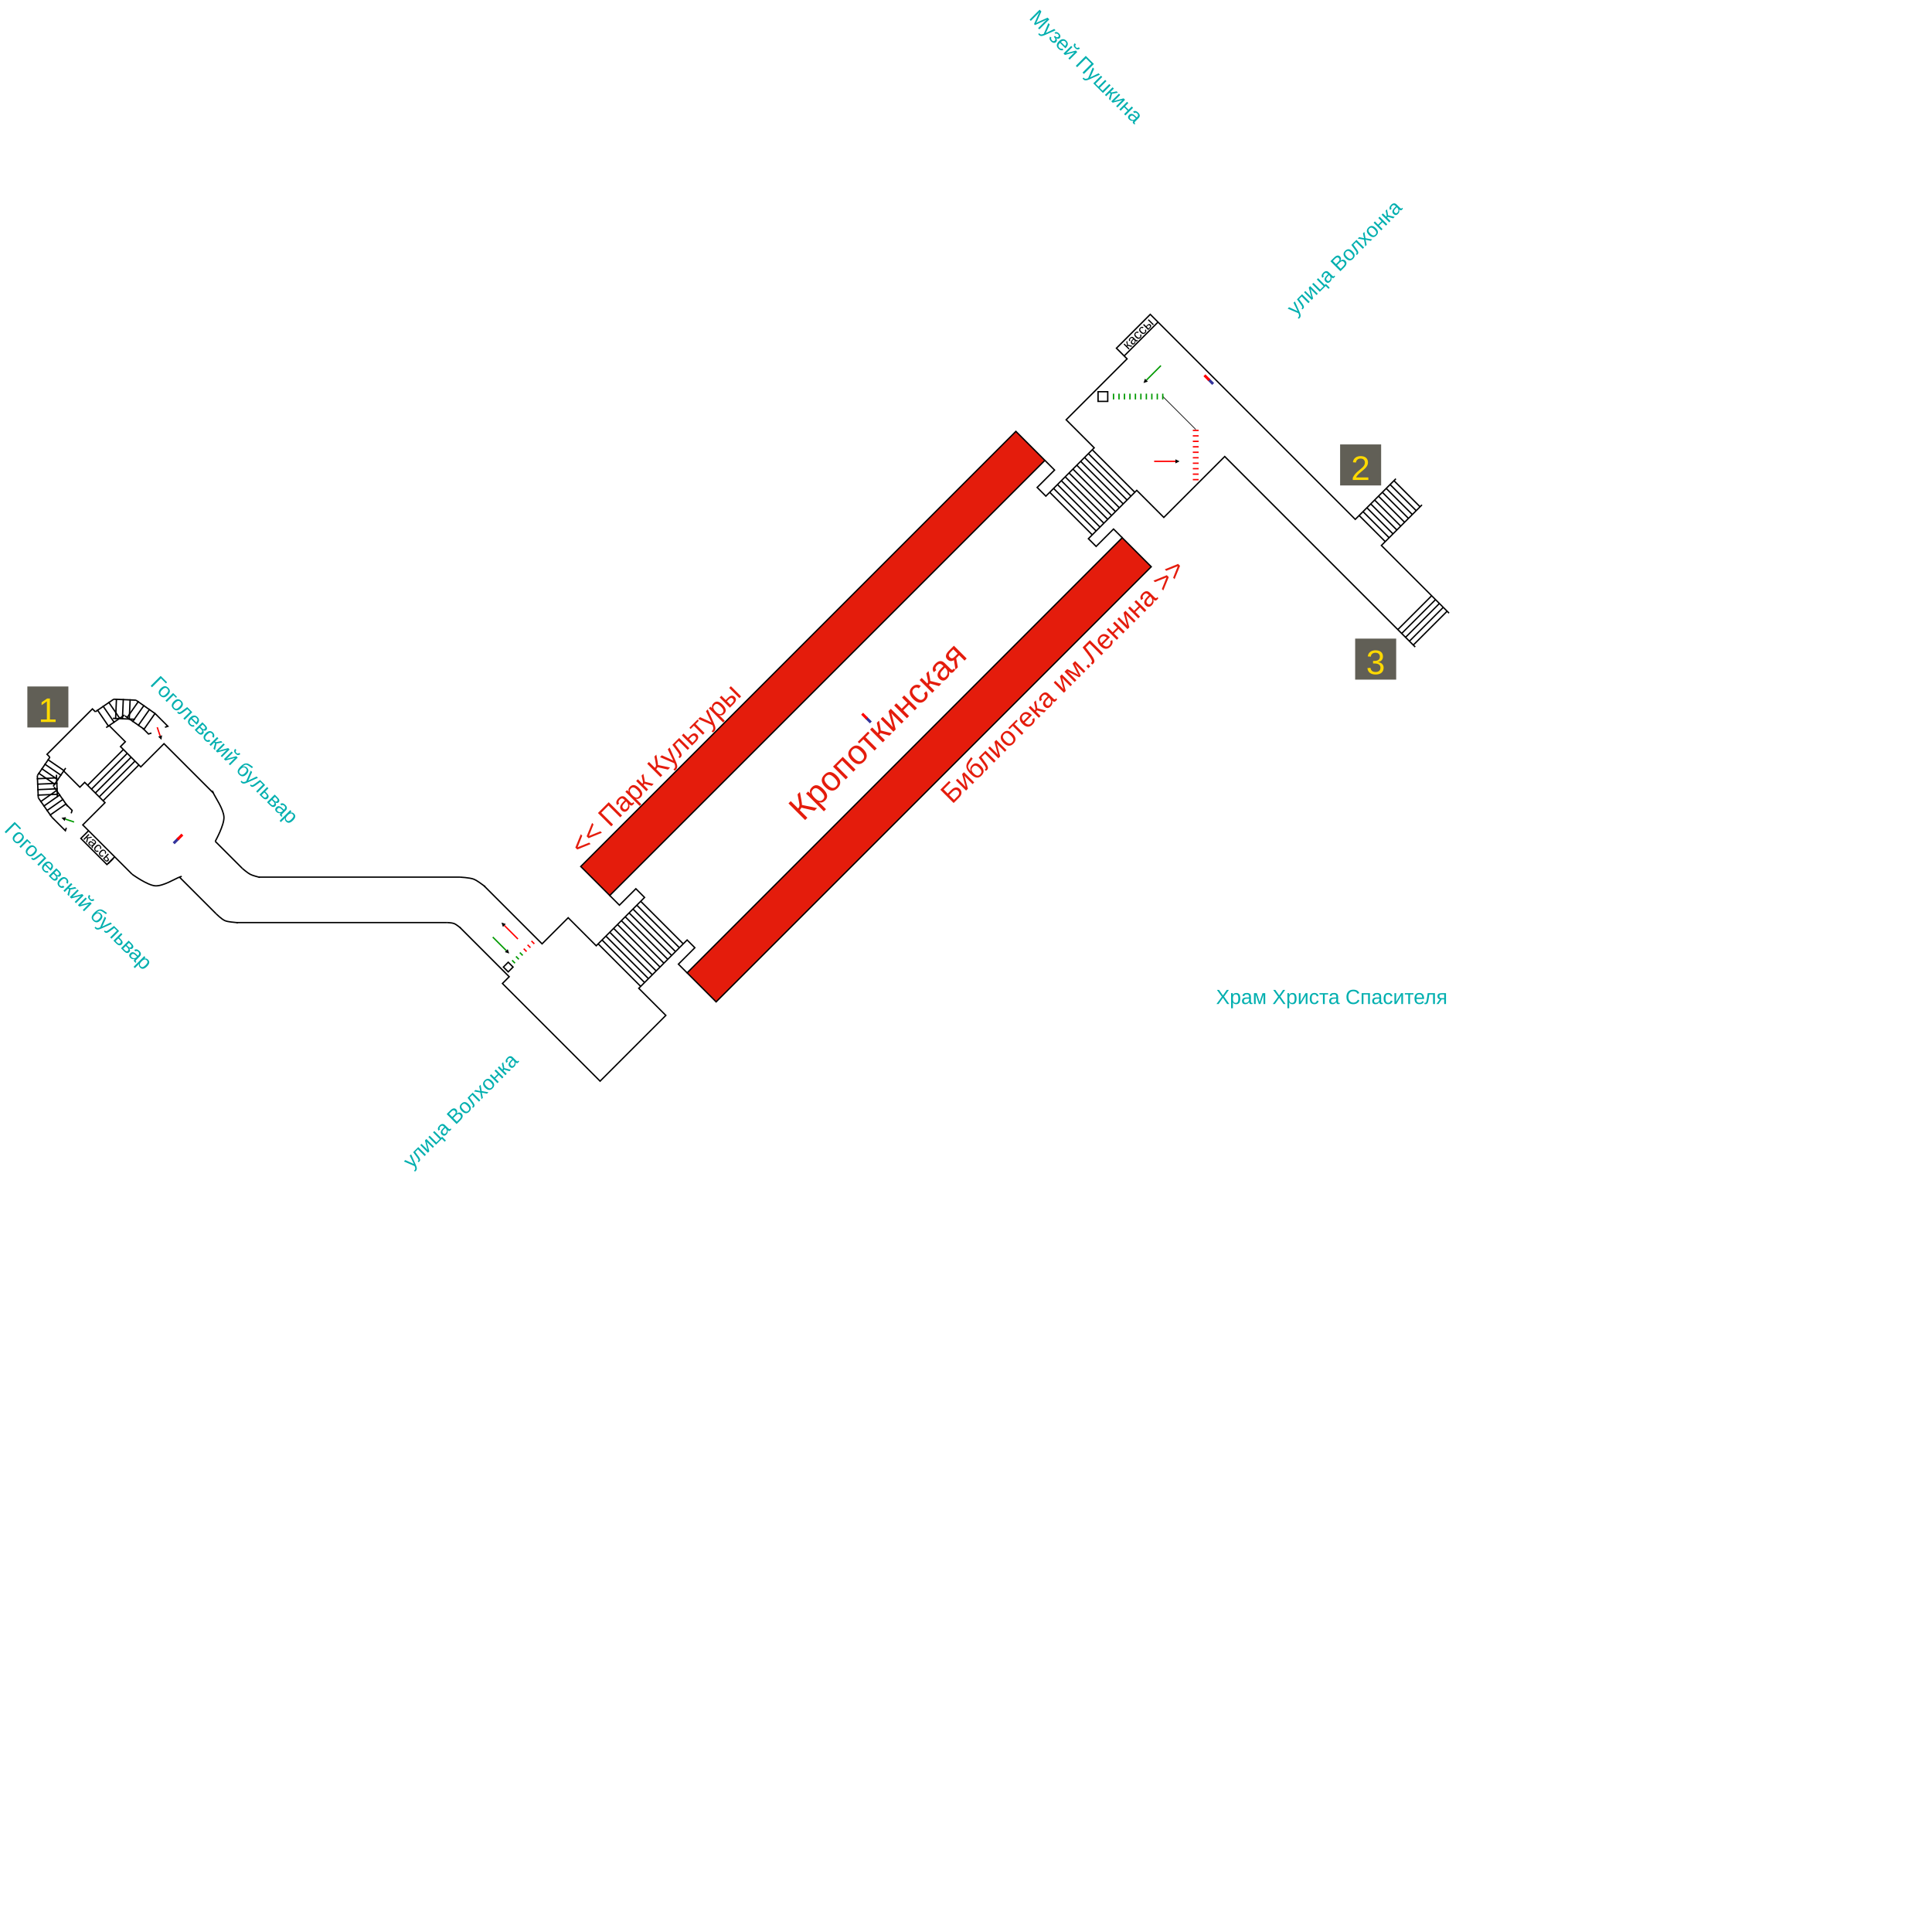
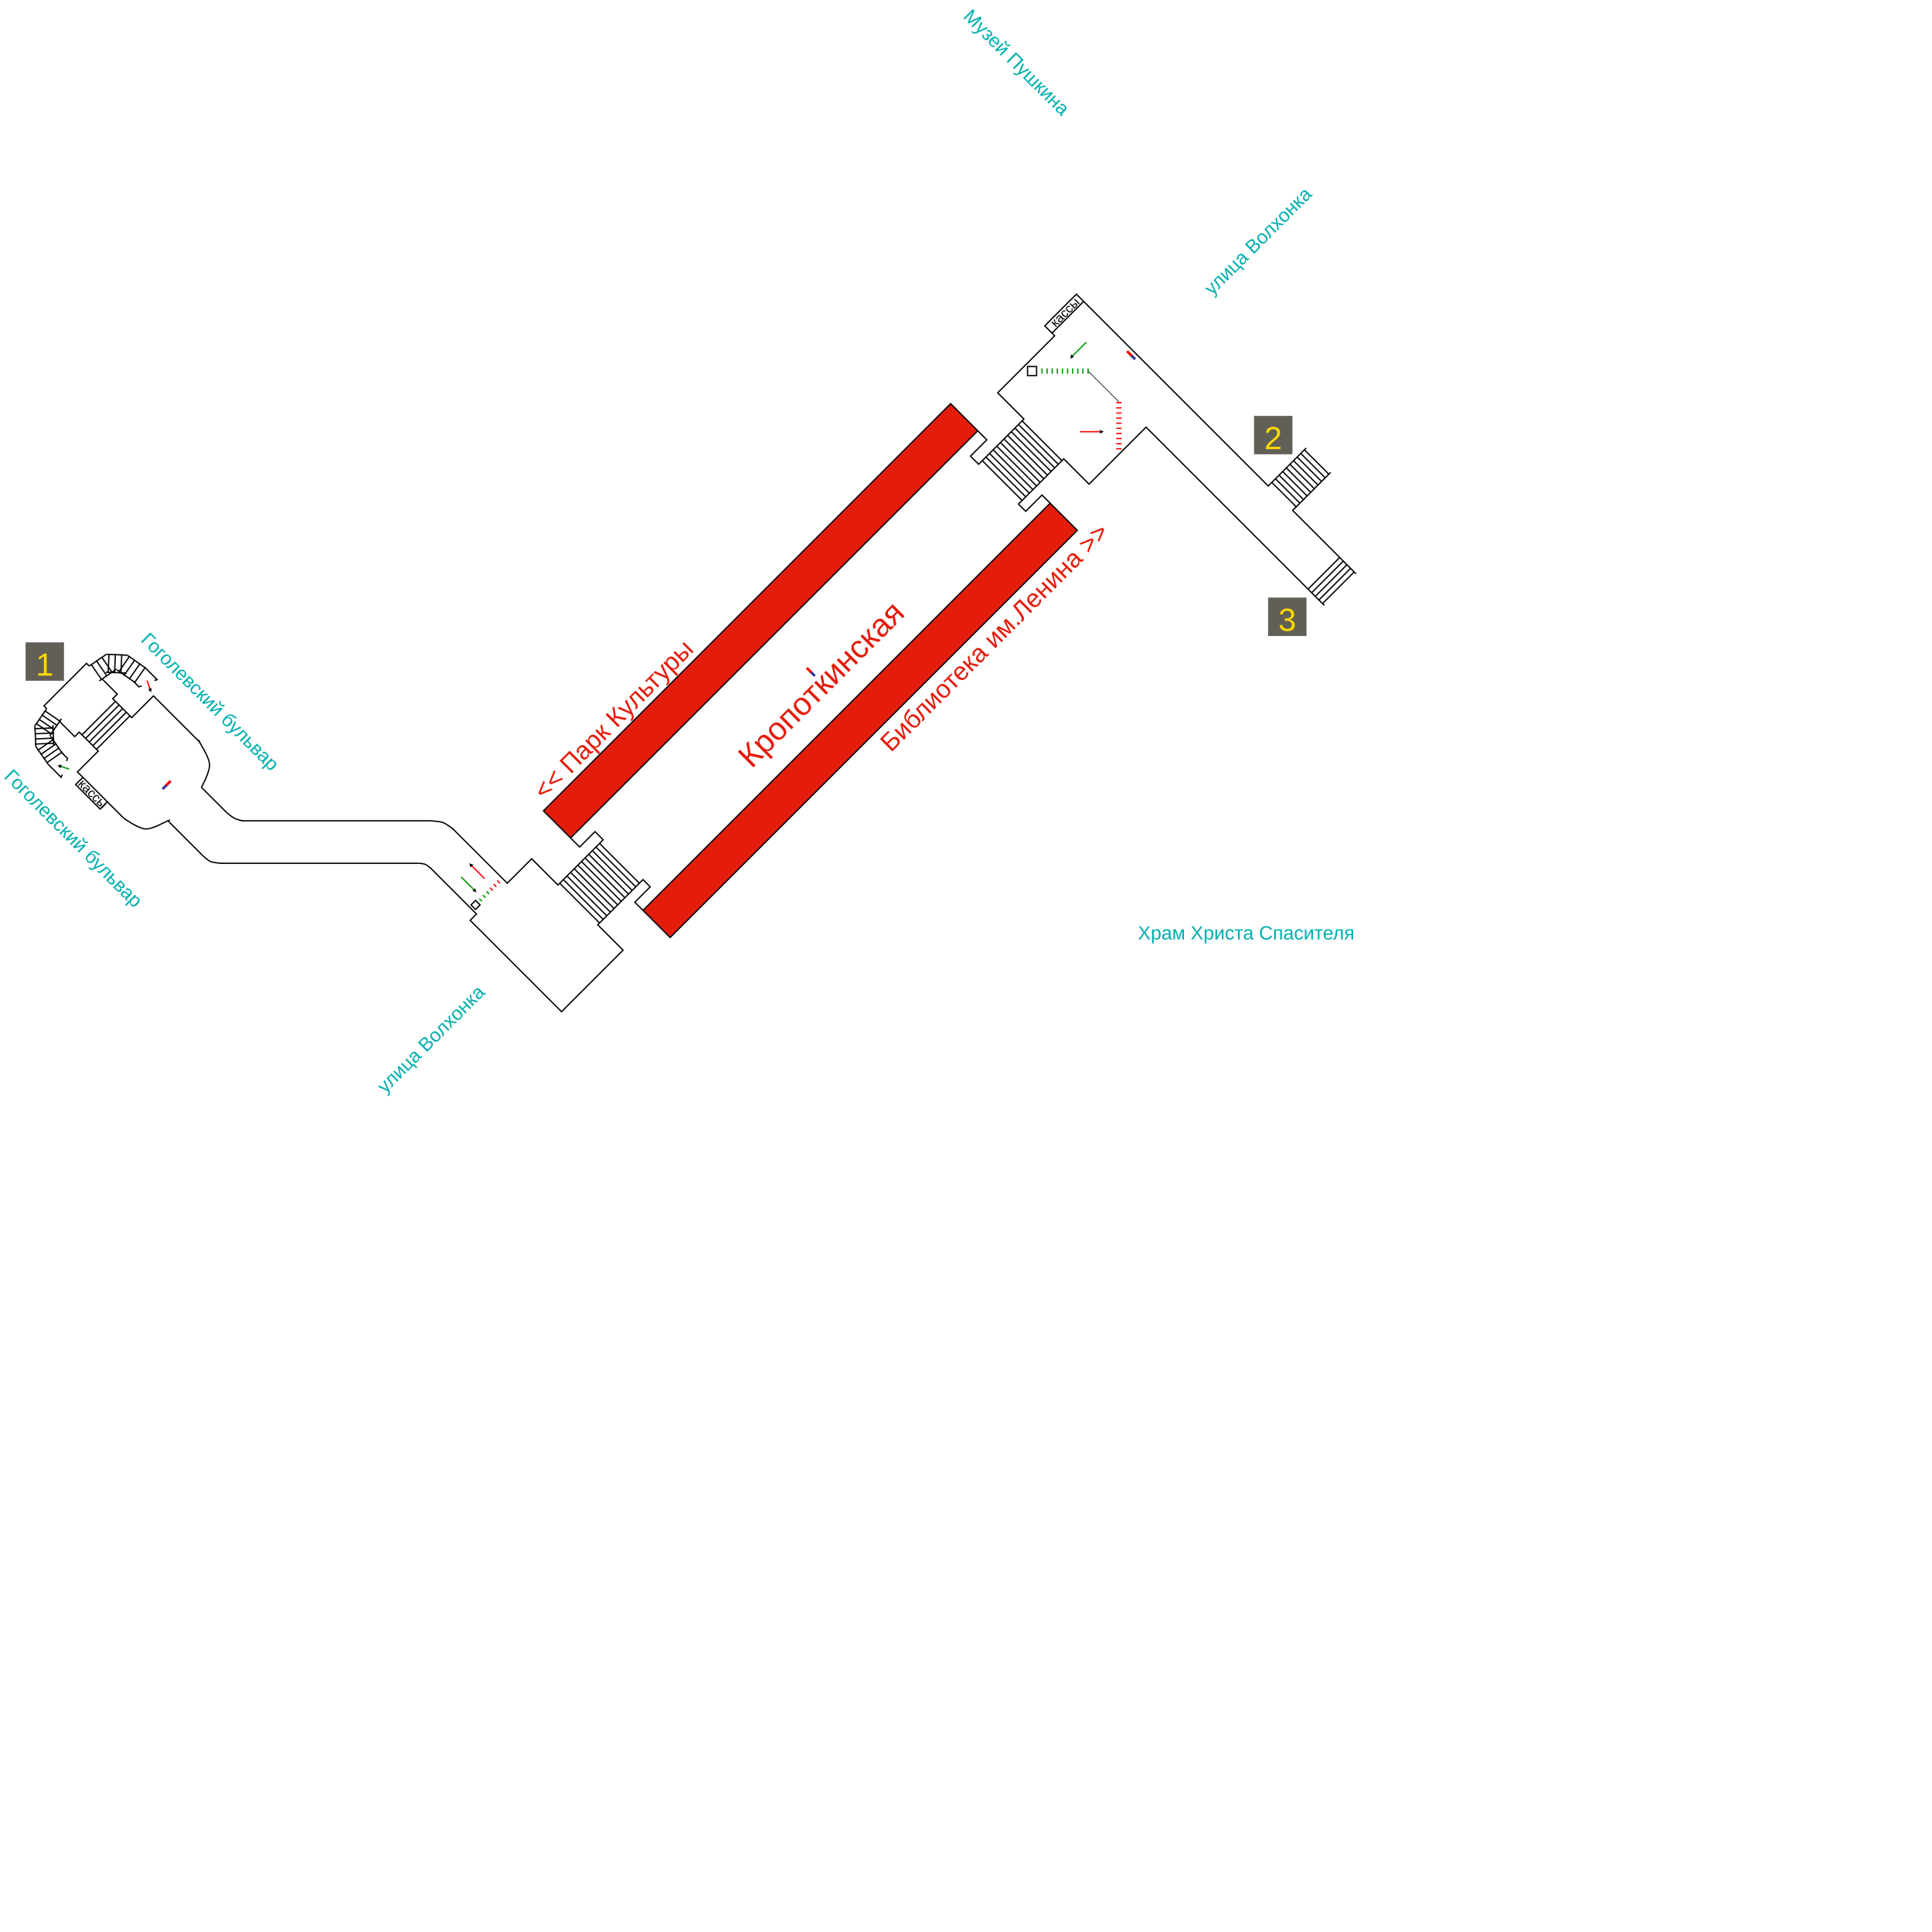
<svg xmlns="http://www.w3.org/2000/svg" baseProfile="full" height="100%" version="1.1" width="100%">
  <defs>
    <marker id="id222" markerHeight="3" markerUnits="strokeWidth" markerWidth="4" orient="auto" refX="0" refY="5" viewBox="0,0,10,10">
      <path d="M 0 0 L 10 5 L 0 10 z" />
    </marker>
  </defs>
-   <g>
+   <g transform="scale(0.5)">
    <rect fill="none" height="860" stroke="none" stroke-width="0" width="1070" x="0" y="0" />
    <g transform="rotate(-45.0,535,430)">
      <polygon fill="#e41c0c" points="313,526 313,496 763,496 763,526" stroke="#000000" stroke-width="1" />
      <polygon fill="#e41c0c" points="763,606 763,636 313,636 313,606" stroke="#000000" stroke-width="1" />
      <text fill="#e41c0c" font-family="Arial" font-size="20" stroke="none" stroke-width="0" x="319" y="491.0">&lt;&lt; Парк Культуры</text>
      <text fill="#e41c0c" font-family="Arial" font-size="20" stroke="none" stroke-width="0" x="537" y="656.0">Библиотека им.Ленина &gt;&gt;</text>
      <text fill="#e41c0c" font-family="Arial" font-size="25" stroke="none" stroke-width="0" x="451" y="588.0">Кропоткинская</text>
      <polygon fill="#34349c" points="537,567 537,571 538,571 538,567" stroke="#34349c" stroke-width="1" />
      <polygon fill="#ff0000" points="537,563 537,567 538,567 538,563" stroke="#ff0000" stroke-width="1" />
      <polyline fill="none" points="313,606 313,597 330,597 330,589 280,589 280,617 212,617 212,516 219,516 219,465" stroke="#000000" stroke-width="1" />
      <polyline fill="none" points="313,526 313,536 330,536 330,545 280,545 280,516 253,516 253,456" stroke="#000000" stroke-width="1" />
      <path d="M219,465 C219,465 219.167,465.833 219,465 C218.833,464.167 218.667,461.5 218,460 C217.333,458.5 215,456 215,456 " fill="none" stroke="#000000" stroke-width="1" />
      <path d="M253,456 C253,456 253.333,457.5 253,456 C252.667,454.5 252.333,449.833 251,447 C249.667,444.167 245,439 245,439 " fill="none" stroke="#000000" stroke-width="1" />
      <polyline fill="none" points="215,456 106,347" stroke="#000000" stroke-width="1" />
      <polyline fill="none" points="141,335 245,439" stroke="#000000" stroke-width="1" />
      <path d="M106,347 C106,347 106.833,348.167 106,347 C105.167,345.833 102.0,342.5 101,340 C100.0,337.5 100,332 100,332 " fill="none" stroke="#000000" stroke-width="1" />
      <path d="M141,335 C141,335 141.5,336.0 141,335 C140.5,334.0 138.667,331.167 138,329 C137.333,326.833 137,322 137,322 " fill="none" stroke="#000000" stroke-width="1" />
      <polyline fill="none" points="100,332 100,294" stroke="#000000" stroke-width="1" />
      <polyline fill="none" points="137,294 137,322" stroke="#000000" stroke-width="1" />
      <path d="M100,294 C100,294 102.833,295.333 100,294 C97.167,292.667 86.833,290.333 83,286 C79.167,281.667 77,268 77,268 " fill="none" stroke="#000000" stroke-width="1" />
      <path d="M161,268 C161,268 162.167,265.0 161,268 C159.833,271.0 158.0,281.667 154,286 C150.0,290.333 137,294 137,294 " fill="none" stroke="#000000" stroke-width="1" />
      <polyline fill="none" points="77,268 77,217 100,217 100,196 95,196 95,179" stroke="#000000" stroke-width="1" />
      <polyline fill="none" points="142,179 142,196 137,196 137,217 161,217 161,268" stroke="#000000" stroke-width="1" />
      <polyline fill="none" points="142,165 142,162 95,162 95,165" stroke="#000000" stroke-width="1" />
      <polyline fill="none" points="67,210 65,211 65,197" stroke="#000000" stroke-width="1" />
      <polyline fill="none" points="77,205 79,204 79,198" stroke="#000000" stroke-width="1" />
      <polyline fill="none" points="160,205 158,204 158,198" stroke="#000000" stroke-width="1" />
      <polyline fill="none" points="170,209 172,210 172,197" stroke="#000000" stroke-width="1" />
      <line stroke="#000000" stroke-width="1" x1="65" x2="68" y1="197" y2="180" />
      <line stroke="#000000" stroke-width="1" x1="78.787" x2="81.787" y1="199.433" y2="182.433" />
      <line stroke="#000000" stroke-width="1" x1="64.855" x2="79.627" y1="194.944" y2="197.55" />
      <line stroke="#000000" stroke-width="1" x1="65.55" x2="80.322" y1="191.004" y2="193.611" />
      <line stroke="#000000" stroke-width="1" x1="66.245" x2="81.017" y1="187.065" y2="189.672" />
      <line stroke="#000000" stroke-width="1" x1="66.941" x2="81.712" y1="183.126" y2="185.733" />
      <line stroke="#000000" stroke-width="1" x1="68" x2="79" y1="180" y2="168" />
      <line stroke="#000000" stroke-width="1" x1="78.32" x2="89.32" y1="189.46" y2="177.46" />
      <line stroke="#000000" stroke-width="1" x1="68.983" x2="80.04" y1="178.188" y2="188.324" />
      <line stroke="#000000" stroke-width="1" x1="71.686" x2="82.743" y1="175.239" y2="185.375" />
      <line stroke="#000000" stroke-width="1" x1="74.389" x2="85.446" y1="172.291" y2="182.426" />
      <line stroke="#000000" stroke-width="1" x1="77.092" x2="88.149" y1="169.342" y2="179.478" />
      <line stroke="#000000" stroke-width="1" x1="79" x2="95" y1="168" y2="165" />
      <line stroke="#000000" stroke-width="1" x1="81.58" x2="97.58" y1="181.76" y2="178.76" />
      <line stroke="#000000" stroke-width="1" x1="80.874" x2="83.638" y1="167.14" y2="181.883" />
      <line stroke="#000000" stroke-width="1" x1="84.805" x2="87.569" y1="166.403" y2="181.146" />
      <line stroke="#000000" stroke-width="1" x1="88.737" x2="91.501" y1="165.666" y2="180.409" />
      <line stroke="#000000" stroke-width="1" x1="92.668" x2="95.432" y1="164.929" y2="179.672" />
      <line stroke="#000000" stroke-width="1" x1="142" x2="158" y1="165" y2="168" />
      <line stroke="#000000" stroke-width="1" x1="139.42" x2="155.42" y1="178.76" y2="181.76" />
      <line stroke="#000000" stroke-width="1" x1="144.058" x2="141.294" y1="164.877" y2="179.62" />
      <line stroke="#000000" stroke-width="1" x1="148.972" x2="146.208" y1="165.799" y2="180.542" />
      <line stroke="#000000" stroke-width="1" x1="153.887" x2="151.122" y1="166.72" y2="181.463" />
      <line stroke="#000000" stroke-width="1" x1="158" x2="169" y1="168" y2="180" />
      <line stroke="#000000" stroke-width="1" x1="147.68" x2="158.68" y1="177.46" y2="189.46" />
      <line stroke="#000000" stroke-width="1" x1="159.72" x2="148.663" y1="169.136" y2="179.272" />
      <line stroke="#000000" stroke-width="1" x1="163.099" x2="152.041" y1="172.822" y2="182.958" />
      <line stroke="#000000" stroke-width="1" x1="166.477" x2="155.42" y1="176.508" y2="186.644" />
      <line stroke="#000000" stroke-width="1" x1="169" x2="172" y1="180" y2="197" />
      <line stroke="#000000" stroke-width="1" x1="155.213" x2="158.213" y1="182.433" y2="199.433" />
      <line stroke="#000000" stroke-width="1" x1="169.84" x2="155.068" y1="181.883" y2="184.489" />
      <line stroke="#000000" stroke-width="1" x1="170.709" x2="155.937" y1="186.807" y2="189.413" />
      <line stroke="#000000" stroke-width="1" x1="171.578" x2="156.806" y1="191.731" y2="194.337" />
      <line stroke="#000000" stroke-width="1" x1="172.447" x2="157.675" y1="196.654" y2="199.261" />
      <line stroke="#000000" stroke-width="1" x1="100" x2="137" y1="199" y2="199" />
      <line stroke="#000000" stroke-width="1" x1="100" x2="137" y1="203" y2="203" />
      <line stroke="#000000" stroke-width="1" x1="100" x2="137" y1="207" y2="207" />
      <line stroke="#000000" stroke-width="1" x1="100" x2="137" y1="211" y2="211" />
      <line stroke="#000000" stroke-width="1" x1="100" x2="137" y1="215" y2="215" />
      <line stroke="#000000" stroke-width="1" x1="282" x2="282" y1="589" y2="545" />
      <line stroke="#000000" stroke-width="1" x1="286" x2="286" y1="589" y2="545" />
      <line stroke="#000000" stroke-width="1" x1="290" x2="290" y1="589" y2="545" />
      <line stroke="#000000" stroke-width="1" x1="294" x2="294" y1="589" y2="545" />
      <line stroke="#000000" stroke-width="1" x1="298" x2="298" y1="589" y2="545" />
      <line stroke="#000000" stroke-width="1" x1="302" x2="302" y1="589" y2="545" />
      <line stroke="#000000" stroke-width="1" x1="306" x2="306" y1="589" y2="545" />
      <line stroke="#000000" stroke-width="1" x1="310" x2="310" y1="589" y2="545" />
      <line stroke="#000000" stroke-width="1" x1="314" x2="314" y1="589" y2="545" />
      <line stroke="#000000" stroke-width="1" x1="318" x2="318" y1="589" y2="545" />
      <line stroke="#000000" stroke-width="1" x1="322" x2="322" y1="589" y2="545" />
      <line stroke="#000000" stroke-width="1" x1="326" x2="326" y1="589" y2="545" />
      <polyline fill="none" points="77,223 69,223 69,250 77,250" stroke="#000000" stroke-width="1" />
      <text fill="#000000" font-family="Arial" font-size="10" stroke="none" stroke-width="0" transform="rotate(90.0,80,224)" x="80" y="234.0">кассы</text>
      <polygon fill="none" points="221,513 221,508 226,508 226,513" stroke="#000000" stroke-width="1" />
      <line stroke="#009900" stroke-width="1" x1="229" x2="229" y1="509" y2="512" />
      <line stroke="#009900" stroke-width="1" x1="233" x2="233" y1="509" y2="512" />
      <line stroke="#009900" stroke-width="1" x1="237" x2="237" y1="509" y2="512" />
      <line stroke="#ff0000" stroke-width="1" x1="241" x2="241" y1="509" y2="512" />
      <line stroke="#ff0000" stroke-width="1" x1="245" x2="245" y1="509" y2="512" />
      <line stroke="#ff0000" stroke-width="1" x1="249" x2="249" y1="509" y2="512" />
      <polyline fill="none" marker-end="url(#id222)" points="243,501 243,487" stroke="#ff0000" stroke-width="1" />
      <polyline fill="none" marker-end="url(#id222)" points="166,205 163,211" stroke="#ff0000" stroke-width="1" />
      <polyline fill="none" marker-end="url(#id222)" points="231,487 231,501" stroke="#009900" stroke-width="1" />
      <polyline fill="none" marker-end="url(#id222)" points="74,211 71,205" stroke="#009900" stroke-width="1" />
      <polygon fill="#34349c" points="119,273 115,273 115,274 119,274" stroke="#34349c" stroke-width="1" />
      <polygon fill="#ff0000" points="123,273 119,273 119,274 123,274" stroke="#ff0000" stroke-width="1" />
      <polyline fill="none" points="763,606 763,597 745,597 745,589 795,589 795,617 858,617 858,814" stroke="#000000" stroke-width="1" />
      <polyline fill="none" points="935,744 893,744 893,814" stroke="#000000" stroke-width="1" />
      <polyline fill="none" points="763,526 763,536 745,536 745,545 795,545 795,516 858,516 858,505 893,505 893,717 935,717" stroke="#000000" stroke-width="1" />
      <line stroke="#000000" stroke-width="1" x1="933" x2="933" y1="744" y2="717" />
      <line stroke="#000000" stroke-width="1" x1="929" x2="929" y1="744" y2="717" />
      <line stroke="#000000" stroke-width="1" x1="925" x2="925" y1="744" y2="717" />
      <line stroke="#000000" stroke-width="1" x1="921" x2="921" y1="744" y2="717" />
      <line stroke="#000000" stroke-width="1" x1="917" x2="917" y1="744" y2="717" />
      <line stroke="#000000" stroke-width="1" x1="913" x2="913" y1="744" y2="717" />
      <line stroke="#000000" stroke-width="1" x1="909" x2="909" y1="744" y2="717" />
      <line stroke="#000000" stroke-width="1" x1="905" x2="905" y1="744" y2="717" />
      <line stroke="#000000" stroke-width="1" x1="901" x2="901" y1="744" y2="717" />
      <line stroke="#000000" stroke-width="1" x1="897" x2="897" y1="744" y2="717" />
      <line stroke="#000000" stroke-width="1" x1="858" x2="893" y1="812" y2="812" />
      <line stroke="#000000" stroke-width="1" x1="858" x2="893" y1="808" y2="808" />
      <line stroke="#000000" stroke-width="1" x1="858" x2="893" y1="804" y2="804" />
      <line stroke="#000000" stroke-width="1" x1="858" x2="893" y1="800" y2="800" />
      <line stroke="#000000" stroke-width="1" x1="858" x2="893" y1="796" y2="796" />
      <line stroke="#000000" stroke-width="1" x1="793" x2="793" y1="589" y2="545" />
      <line stroke="#000000" stroke-width="1" x1="789" x2="789" y1="589" y2="545" />
      <line stroke="#000000" stroke-width="1" x1="785" x2="785" y1="589" y2="545" />
      <line stroke="#000000" stroke-width="1" x1="781" x2="781" y1="589" y2="545" />
      <line stroke="#000000" stroke-width="1" x1="777" x2="777" y1="589" y2="545" />
      <line stroke="#000000" stroke-width="1" x1="773" x2="773" y1="589" y2="545" />
      <line stroke="#000000" stroke-width="1" x1="769" x2="769" y1="589" y2="545" />
      <line stroke="#000000" stroke-width="1" x1="765" x2="765" y1="589" y2="545" />
      <line stroke="#000000" stroke-width="1" x1="761" x2="761" y1="589" y2="545" />
      <line stroke="#000000" stroke-width="1" x1="757" x2="757" y1="589" y2="545" />
      <line stroke="#000000" stroke-width="1" x1="753" x2="753" y1="589" y2="545" />
      <line stroke="#000000" stroke-width="1" x1="749" x2="749" y1="589" y2="545" />
      <polyline fill="none" points="858,513 893,513" stroke="#000000" stroke-width="1" />
      <text fill="#000000" font-family="Arial" font-size="10" stroke="none" stroke-width="0" x="863" y="512.0">кассы</text>
      <polygon fill="none" points="821,523 826,518 831,523 826,528" stroke="#000000" stroke-width="1" />
      <polyline fill="none" points="857,554 857,588" stroke="#000000" stroke-width="0.5" />
      <line stroke="#009900" stroke-width="1" x1="833" x2="830" y1="527" y2="530" />
      <line stroke="#009900" stroke-width="1" x1="835.828" x2="832.828" y1="529.828" y2="532.828" />
      <line stroke="#009900" stroke-width="1" x1="838.657" x2="835.657" y1="532.657" y2="535.657" />
      <line stroke="#009900" stroke-width="1" x1="841.485" x2="838.485" y1="535.485" y2="538.485" />
      <line stroke="#009900" stroke-width="1" x1="844.314" x2="841.314" y1="538.314" y2="541.314" />
      <line stroke="#009900" stroke-width="1" x1="847.142" x2="844.142" y1="541.142" y2="544.142" />
      <line stroke="#009900" stroke-width="1" x1="849.971" x2="846.971" y1="543.971" y2="546.971" />
      <line stroke="#009900" stroke-width="1" x1="852.799" x2="849.799" y1="546.799" y2="549.799" />
      <line stroke="#009900" stroke-width="1" x1="855.627" x2="852.627" y1="549.627" y2="552.627" />
      <line stroke="#009900" stroke-width="1" x1="858.456" x2="855.456" y1="552.456" y2="555.456" />
      <line stroke="#ff0000" stroke-width="1" x1="858" x2="855" y1="590" y2="587" />
      <line stroke="#ff0000" stroke-width="1" x1="855.172" x2="852.172" y1="592.828" y2="589.828" />
      <line stroke="#ff0000" stroke-width="1" x1="852.343" x2="849.343" y1="595.657" y2="592.657" />
      <line stroke="#ff0000" stroke-width="1" x1="849.515" x2="846.515" y1="598.485" y2="595.485" />
      <line stroke="#ff0000" stroke-width="1" x1="846.686" x2="843.686" y1="601.314" y2="598.314" />
      <line stroke="#ff0000" stroke-width="1" x1="843.858" x2="840.858" y1="604.142" y2="601.142" />
      <line stroke="#ff0000" stroke-width="1" x1="841.029" x2="838.029" y1="606.971" y2="603.971" />
      <line stroke="#ff0000" stroke-width="1" x1="838.201" x2="835.201" y1="609.799" y2="606.799" />
      <line stroke="#ff0000" stroke-width="1" x1="835.373" x2="832.373" y1="612.627" y2="609.627" />
      <line stroke="#ff0000" stroke-width="1" x1="832.544" x2="829.544" y1="615.456" y2="612.456" />
      <polyline fill="none" marker-end="url(#id222)" points="819,583 830,594" stroke="#ff0000" stroke-width="1" />
      <polyline fill="none" marker-end="url(#id222)" points="872,537 857,537" stroke="#009900" stroke-width="1" />
      <polygon fill="#34349c" points="889,569 889,573 890,573 890,569" stroke="#34349c" stroke-width="1" />
      <polygon fill="#ff0000" points="889,565 889,569 890,569 890,565" stroke="#ff0000" stroke-width="1" />
      <text fill="#00afaf" font-family="Arial" font-size="15" stroke="none" stroke-width="0" x="69" y="565.0">улица Волхонка</text>
      <text fill="#00afaf" font-family="Arial" font-size="15" stroke="none" stroke-width="0" x="967" y="581.0">улица Волхонка</text>
      <text fill="#00afaf" font-family="Arial" font-size="15" stroke="none" stroke-width="0" transform="rotate(45.0,581,885)" x="581" y="900.0">Храм Христа Спасителя</text>
      <text fill="#00afaf" font-family="Arial" font-size="15" stroke="none" stroke-width="0" transform="rotate(90.0,998,289)" x="998" y="304.0">Музей Пушкина</text>
      <text fill="#00afaf" font-family="Arial" font-size="15" stroke="none" stroke-width="0" transform="rotate(90.0,48,179)" x="48" y="194.0">Гоголевский бульвар</text>
      <text fill="#00afaf" font-family="Arial" font-size="15" stroke="none" stroke-width="0" transform="rotate(90.0,199,179)" x="199" y="194.0">Гоголевский бульвар</text>
    </g>
    <g>
      <rect fill="#615f56" height="30" stroke="none" stroke-width="0" width="30" x="20" y="502" />
      <rect fill="#615f56" height="30" stroke="none" stroke-width="0" width="30" x="980" y="325" />
      <rect fill="#615f56" height="30" stroke="none" stroke-width="0" width="30" x="991" y="467" />
      <text fill="#ffd900" font-family="Arial" font-size="25" stroke="none" stroke-width="0" x="28" y="528.0">1</text>
      <text fill="#ffd900" font-family="Arial" font-size="25" stroke="none" stroke-width="0" x="988" y="351.0">2</text>
      <text fill="#ffd900" font-family="Arial" font-size="25" stroke="none" stroke-width="0" x="999" y="493.0">3</text>
    </g>
  </g>
</svg>
